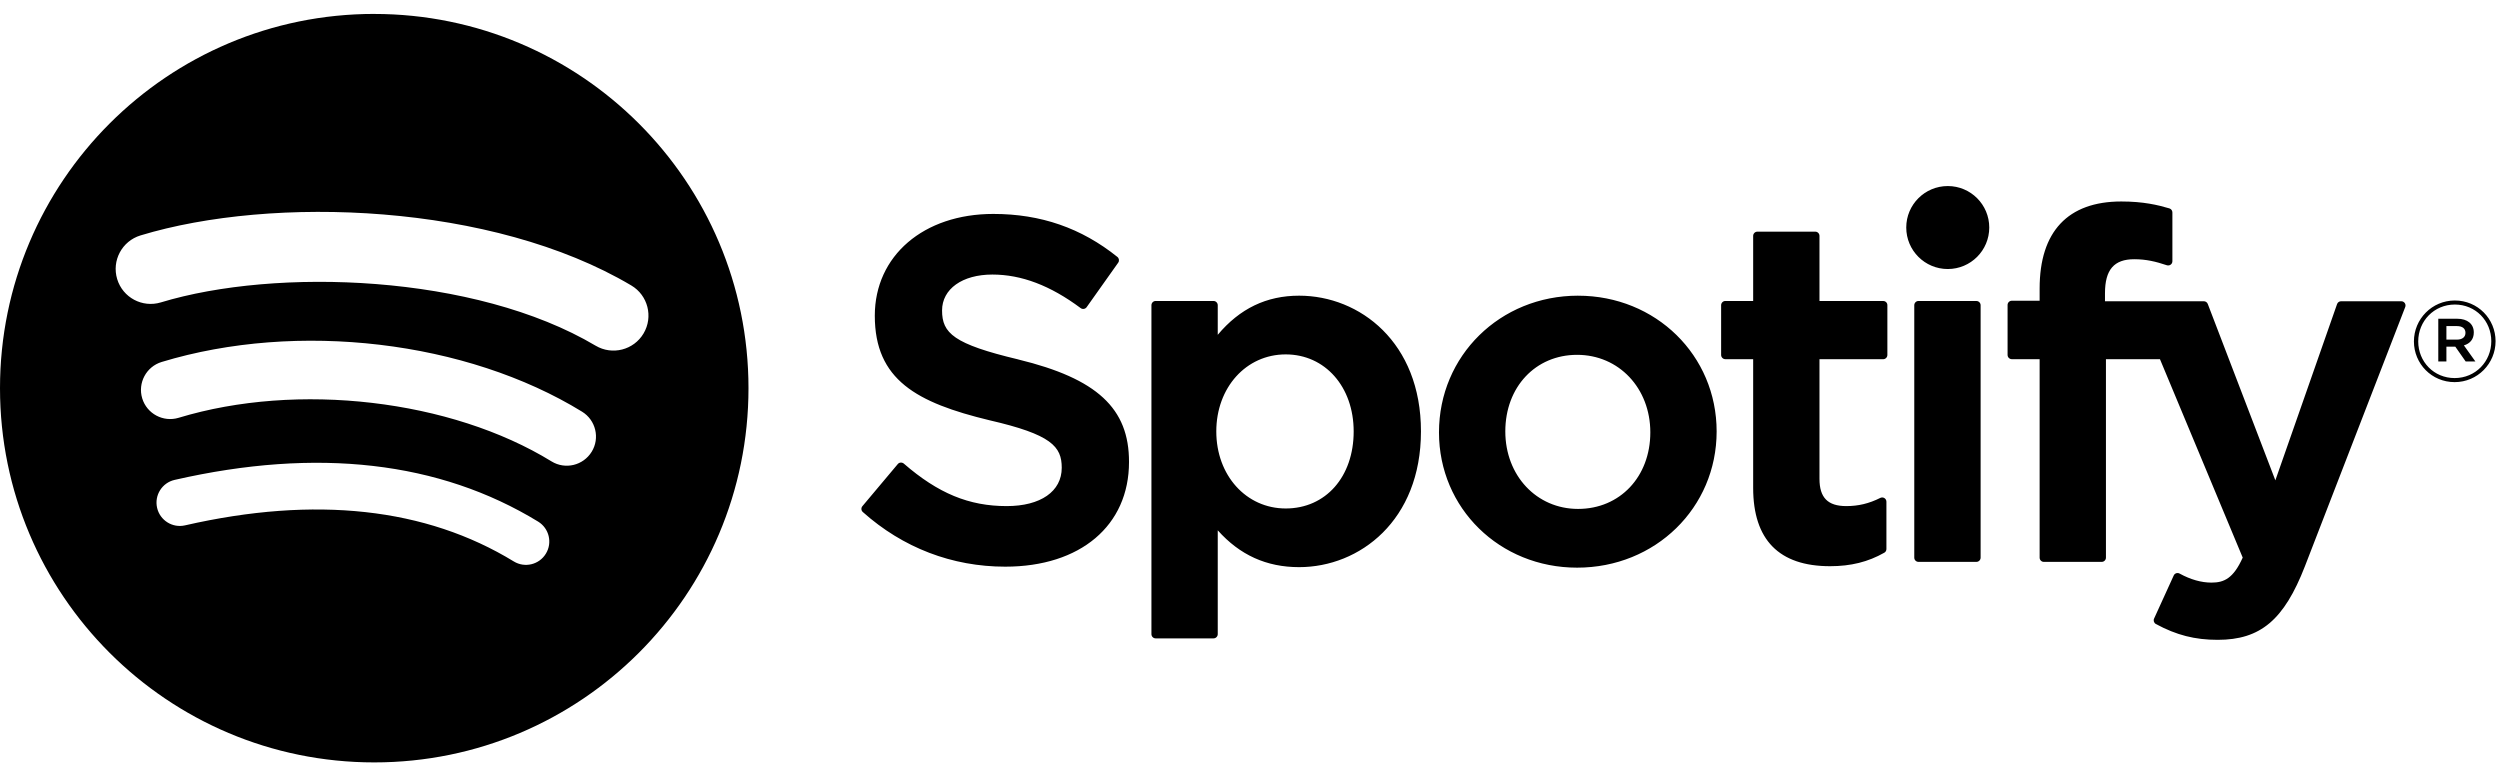
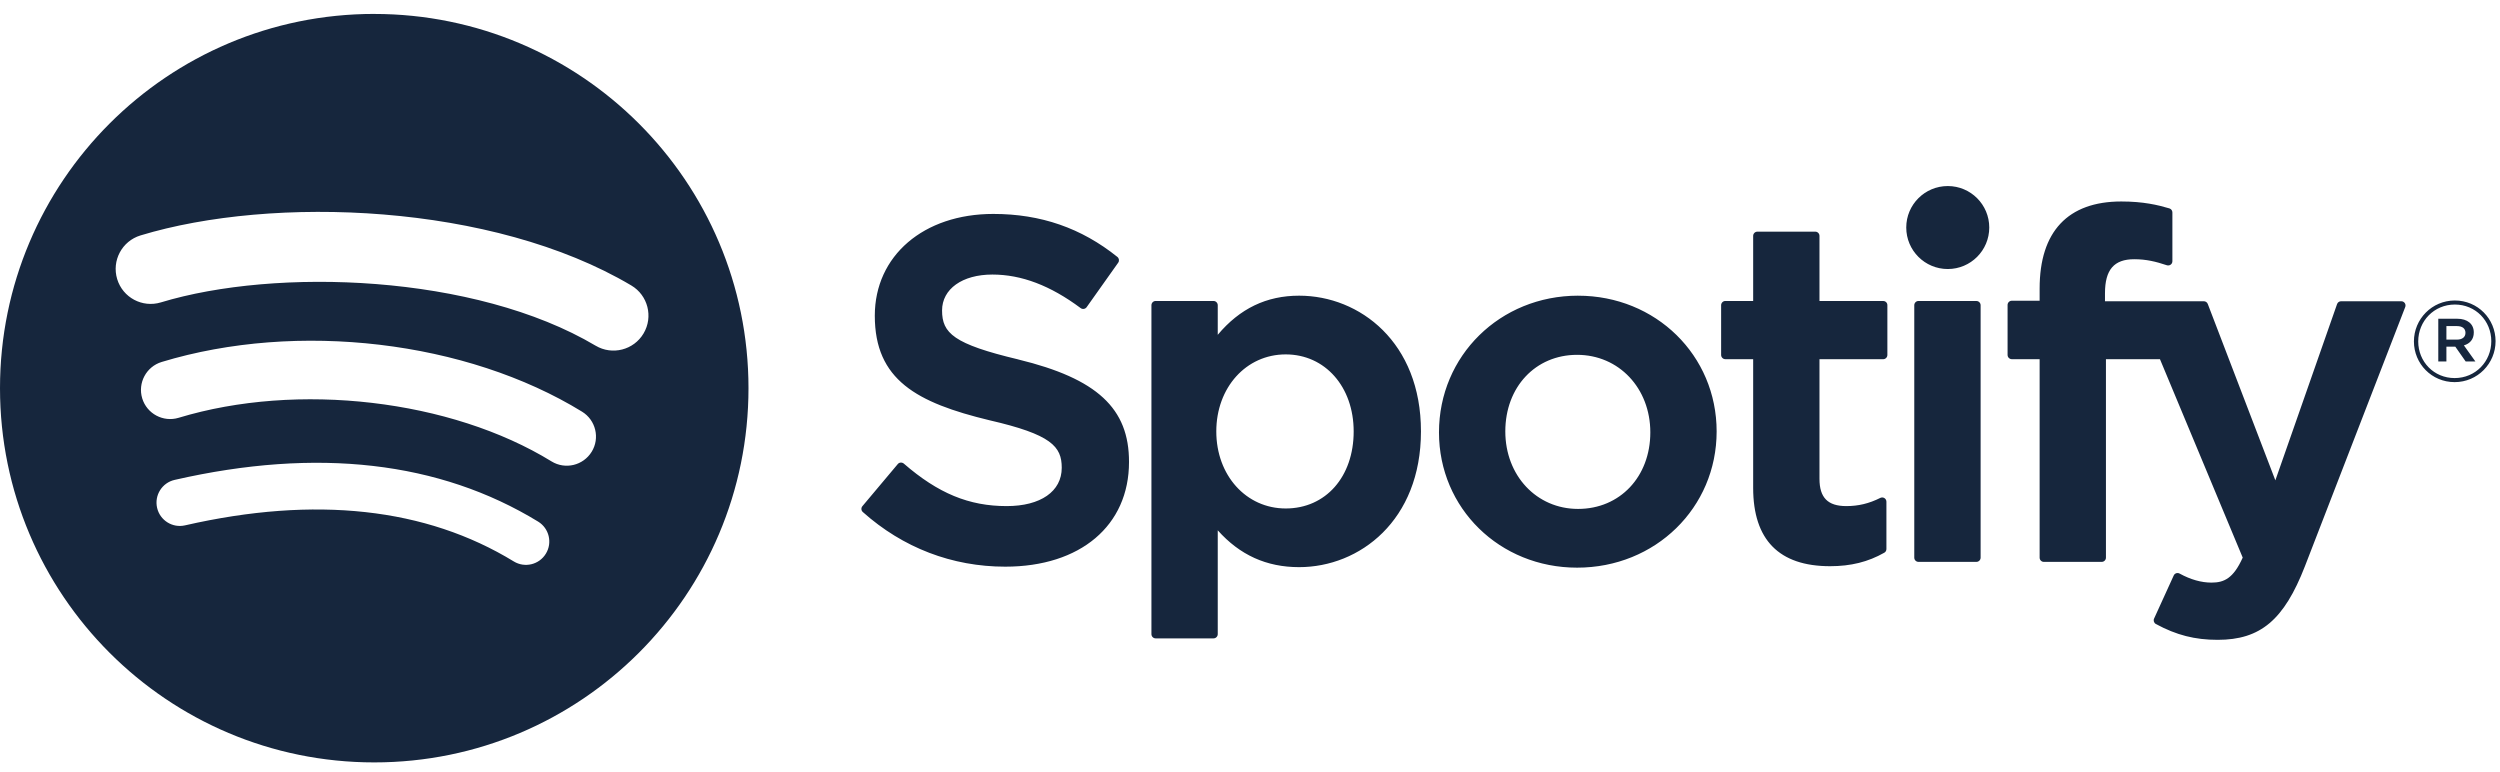
<svg xmlns="http://www.w3.org/2000/svg" width="162" height="50" viewBox="0 0 162 50" fill="none">
-   <path d="M24.251 0.902C10.858 0.902 0 11.76 0 25.153C0 38.547 10.858 49.404 24.251 49.404C37.645 49.404 48.502 38.547 48.502 25.153C48.502 11.761 37.645 0.904 24.251 0.904L24.251 0.902ZM35.372 35.879C34.937 36.593 34.006 36.817 33.294 36.382C27.599 32.901 20.431 32.115 11.99 34.043C11.176 34.23 10.366 33.72 10.18 32.907C9.994 32.093 10.502 31.282 11.317 31.097C20.555 28.985 28.479 29.894 34.871 33.8C35.583 34.237 35.809 35.167 35.372 35.879L35.372 35.879ZM38.34 29.276C37.792 30.166 36.628 30.445 35.74 29.899C29.223 25.893 19.285 24.732 11.575 27.073C10.575 27.375 9.518 26.811 9.215 25.813C8.914 24.813 9.478 23.759 10.476 23.455C19.283 20.783 30.232 22.077 37.718 26.677C38.607 27.224 38.888 28.389 38.34 29.277L38.34 29.276H38.34ZM38.595 22.4C30.778 17.758 17.884 17.331 10.422 19.596C9.223 19.959 7.956 19.283 7.593 18.085C7.23 16.886 7.906 15.62 9.105 15.255C17.671 12.655 31.912 13.157 40.91 18.499C41.988 19.139 42.342 20.531 41.703 21.607C41.066 22.685 39.67 23.04 38.596 22.4H38.595ZM65.979 23.29C61.791 22.291 61.046 21.591 61.046 20.118C61.046 18.727 62.356 17.791 64.304 17.791C66.192 17.791 68.064 18.502 70.027 19.965C70.086 20.01 70.16 20.027 70.234 20.016C70.307 20.005 70.372 19.964 70.415 19.904L72.459 17.022C72.543 16.903 72.52 16.739 72.407 16.649C70.071 14.774 67.44 13.863 64.366 13.863C59.845 13.863 56.687 16.576 56.687 20.458C56.687 24.621 59.411 26.095 64.118 27.233C68.125 28.156 68.801 28.929 68.801 30.311C68.801 31.843 67.434 32.795 65.233 32.795C62.789 32.795 60.796 31.972 58.566 30.04C58.51 29.993 58.434 29.971 58.364 29.975C58.29 29.981 58.223 30.015 58.176 30.072L55.884 32.8C55.788 32.913 55.8 33.082 55.911 33.18C58.506 35.496 61.697 36.72 65.141 36.72C70.012 36.72 73.16 34.058 73.16 29.938C73.169 26.46 71.087 24.534 65.987 23.294L65.979 23.29ZM84.182 19.16C82.07 19.16 80.338 19.992 78.91 21.696V19.778C78.91 19.627 78.787 19.503 78.636 19.503H74.887C74.735 19.503 74.613 19.627 74.613 19.778V41.092C74.613 41.244 74.735 41.367 74.887 41.367H78.636C78.787 41.367 78.91 41.244 78.91 41.092V34.364C80.339 35.968 82.071 36.751 84.182 36.751C88.106 36.751 92.078 33.73 92.078 27.957C92.083 22.182 88.11 19.16 84.186 19.16L84.182 19.16ZM87.718 27.957C87.718 30.897 85.907 32.949 83.314 32.949C80.75 32.949 78.816 30.804 78.816 27.957C78.816 25.11 80.75 22.965 83.314 22.965C85.865 22.965 87.718 25.064 87.718 27.956L87.718 27.957ZM102.258 19.16C97.205 19.16 93.246 23.051 93.246 28.019C93.246 32.934 97.178 36.784 102.196 36.784C107.267 36.784 111.238 32.906 111.238 27.957C111.238 23.025 107.294 19.161 102.258 19.161L102.258 19.16ZM102.258 32.978C99.57 32.978 97.544 30.818 97.544 27.955C97.544 25.08 99.5 22.993 102.196 22.993C104.901 22.993 106.941 25.153 106.941 28.018C106.941 30.893 104.972 32.978 102.258 32.978H102.258ZM122.028 19.503H117.902V15.285C117.902 15.134 117.78 15.011 117.629 15.011H113.88C113.728 15.011 113.605 15.134 113.605 15.285V19.503H111.803C111.652 19.503 111.529 19.627 111.529 19.778V23C111.529 23.151 111.652 23.275 111.803 23.275H113.605V31.613C113.605 34.982 115.282 36.69 118.59 36.69C119.934 36.69 121.05 36.413 122.102 35.816C122.187 35.769 122.24 35.676 122.24 35.579V32.51C122.24 32.416 122.191 32.326 122.11 32.276C122.028 32.225 121.926 32.223 121.843 32.264C121.121 32.627 120.422 32.795 119.642 32.795C118.439 32.795 117.902 32.249 117.902 31.025V23.277H122.028C122.18 23.277 122.302 23.153 122.302 23.002V19.78C122.307 19.628 122.186 19.505 122.032 19.505L122.028 19.503ZM136.403 19.52V19.002C136.403 17.478 136.988 16.798 138.298 16.798C139.08 16.798 139.708 16.953 140.411 17.188C140.497 17.215 140.588 17.201 140.658 17.15C140.731 17.098 140.771 17.015 140.771 16.927V13.768C140.771 13.647 140.694 13.54 140.577 13.504C139.835 13.283 138.884 13.056 137.461 13.056C133.998 13.056 132.168 15.007 132.168 18.694V19.487H130.367C130.215 19.487 130.091 19.61 130.091 19.762V23C130.091 23.151 130.215 23.275 130.367 23.275H132.168V36.136C132.168 36.287 132.29 36.41 132.441 36.41H136.19C136.342 36.41 136.465 36.287 136.465 36.136V23.276H139.966L145.328 36.133C144.719 37.484 144.121 37.753 143.304 37.753C142.643 37.753 141.947 37.556 141.236 37.166C141.169 37.13 141.09 37.123 141.018 37.146C140.946 37.171 140.886 37.224 140.856 37.294L139.585 40.082C139.524 40.214 139.576 40.368 139.703 40.437C141.03 41.155 142.227 41.461 143.707 41.461C146.476 41.461 148.006 40.172 149.355 36.703L155.859 19.895C155.892 19.811 155.882 19.715 155.83 19.64C155.779 19.566 155.696 19.521 155.605 19.521H151.702C151.585 19.521 151.48 19.595 151.442 19.705L147.443 31.126L143.064 19.698C143.024 19.591 142.922 19.521 142.808 19.521H136.402L136.403 19.52ZM128.069 19.503H124.32C124.168 19.503 124.045 19.627 124.045 19.778V36.136C124.045 36.287 124.168 36.41 124.32 36.41H128.069C128.22 36.41 128.344 36.287 128.344 36.136V19.779C128.344 19.706 128.315 19.636 128.263 19.585C128.212 19.533 128.142 19.504 128.069 19.505L128.069 19.503ZM126.216 12.056C124.73 12.056 123.525 13.258 123.525 14.743C123.525 16.23 124.731 17.433 126.216 17.433C127.7 17.433 128.904 16.23 128.904 14.743C128.904 13.258 127.7 12.056 126.217 12.056H126.216ZM159.061 24.762C157.577 24.762 156.422 23.571 156.422 22.124C156.422 20.677 157.592 19.472 159.074 19.472C160.558 19.472 161.713 20.663 161.713 22.109C161.713 23.556 160.543 24.762 159.06 24.762H159.061ZM159.075 19.734C157.723 19.734 156.701 20.808 156.701 22.124C156.701 23.439 157.716 24.499 159.061 24.499C160.413 24.499 161.436 23.425 161.436 22.109C161.436 20.794 160.42 19.734 159.076 19.734H159.075H159.075ZM159.66 22.38L160.406 23.425H159.777L159.105 22.466H158.527V23.425H158.001V20.655H159.236C159.879 20.655 160.302 20.985 160.302 21.539C160.305 21.993 160.042 22.27 159.662 22.38H159.66V22.38ZM159.214 21.131H158.527V22.007H159.214C159.557 22.007 159.762 21.839 159.762 21.568C159.762 21.283 159.556 21.131 159.214 21.131H159.214Z" fill="black" />
+   <path d="M24.251 0.902C10.858 0.902 0 11.76 0 25.153C0 38.547 10.858 49.404 24.251 49.404C37.645 49.404 48.502 38.547 48.502 25.153C48.502 11.761 37.645 0.904 24.251 0.904L24.251 0.902ZM35.372 35.879C34.937 36.593 34.006 36.817 33.294 36.382C27.599 32.901 20.431 32.115 11.99 34.043C11.176 34.23 10.366 33.72 10.18 32.907C9.994 32.093 10.502 31.282 11.317 31.097C20.555 28.985 28.479 29.894 34.871 33.8C35.583 34.237 35.809 35.167 35.372 35.879L35.372 35.879ZM38.34 29.276C37.792 30.166 36.628 30.445 35.74 29.899C29.223 25.893 19.285 24.732 11.575 27.073C10.575 27.375 9.518 26.811 9.215 25.813C8.914 24.813 9.478 23.759 10.476 23.455C19.283 20.783 30.232 22.077 37.718 26.677C38.607 27.224 38.888 28.389 38.34 29.277L38.34 29.276H38.34ZM38.595 22.4C30.778 17.758 17.884 17.331 10.422 19.596C9.223 19.959 7.956 19.283 7.593 18.085C7.23 16.886 7.906 15.62 9.105 15.255C17.671 12.655 31.912 13.157 40.91 18.499C41.988 19.139 42.342 20.531 41.703 21.607C41.066 22.685 39.67 23.04 38.596 22.4H38.595ZM65.979 23.29C61.791 22.291 61.046 21.591 61.046 20.118C61.046 18.727 62.356 17.791 64.304 17.791C66.192 17.791 68.064 18.502 70.027 19.965C70.086 20.01 70.16 20.027 70.234 20.016C70.307 20.005 70.372 19.964 70.415 19.904L72.459 17.022C72.543 16.903 72.52 16.739 72.407 16.649C70.071 14.774 67.44 13.863 64.366 13.863C59.845 13.863 56.687 16.576 56.687 20.458C56.687 24.621 59.411 26.095 64.118 27.233C68.125 28.156 68.801 28.929 68.801 30.311C68.801 31.843 67.434 32.795 65.233 32.795C62.789 32.795 60.796 31.972 58.566 30.04C58.51 29.993 58.434 29.971 58.364 29.975C58.29 29.981 58.223 30.015 58.176 30.072L55.884 32.8C55.788 32.913 55.8 33.082 55.911 33.18C58.506 35.496 61.697 36.72 65.141 36.72C70.012 36.72 73.16 34.058 73.16 29.938C73.169 26.46 71.087 24.534 65.987 23.294L65.979 23.29ZM84.182 19.16C82.07 19.16 80.338 19.992 78.91 21.696V19.778C78.91 19.627 78.787 19.503 78.636 19.503H74.887C74.735 19.503 74.613 19.627 74.613 19.778V41.092C74.613 41.244 74.735 41.367 74.887 41.367H78.636C78.787 41.367 78.91 41.244 78.91 41.092V34.364C80.339 35.968 82.071 36.751 84.182 36.751C88.106 36.751 92.078 33.73 92.078 27.957C92.083 22.182 88.11 19.16 84.186 19.16L84.182 19.16ZM87.718 27.957C87.718 30.897 85.907 32.949 83.314 32.949C80.75 32.949 78.816 30.804 78.816 27.957C78.816 25.11 80.75 22.965 83.314 22.965C85.865 22.965 87.718 25.064 87.718 27.956L87.718 27.957ZM102.258 19.16C97.205 19.16 93.246 23.051 93.246 28.019C93.246 32.934 97.178 36.784 102.196 36.784C107.267 36.784 111.238 32.906 111.238 27.957C111.238 23.025 107.294 19.161 102.258 19.161L102.258 19.16ZM102.258 32.978C99.57 32.978 97.544 30.818 97.544 27.955C97.544 25.08 99.5 22.993 102.196 22.993C104.901 22.993 106.941 25.153 106.941 28.018C106.941 30.893 104.972 32.978 102.258 32.978H102.258ZM122.028 19.503H117.902V15.285C117.902 15.134 117.78 15.011 117.629 15.011H113.88C113.728 15.011 113.605 15.134 113.605 15.285V19.503H111.803C111.652 19.503 111.529 19.627 111.529 19.778V23C111.529 23.151 111.652 23.275 111.803 23.275H113.605V31.613C113.605 34.982 115.282 36.69 118.59 36.69C119.934 36.69 121.05 36.413 122.102 35.816C122.187 35.769 122.24 35.676 122.24 35.579V32.51C122.24 32.416 122.191 32.326 122.11 32.276C122.028 32.225 121.926 32.223 121.843 32.264C121.121 32.627 120.422 32.795 119.642 32.795C118.439 32.795 117.902 32.249 117.902 31.025V23.277H122.028C122.18 23.277 122.302 23.153 122.302 23.002V19.78C122.307 19.628 122.186 19.505 122.032 19.505L122.028 19.503ZM136.403 19.52V19.002C136.403 17.478 136.988 16.798 138.298 16.798C139.08 16.798 139.708 16.953 140.411 17.188C140.497 17.215 140.588 17.201 140.658 17.15C140.731 17.098 140.771 17.015 140.771 16.927V13.768C140.771 13.647 140.694 13.54 140.577 13.504C139.835 13.283 138.884 13.056 137.461 13.056C133.998 13.056 132.168 15.007 132.168 18.694V19.487H130.367C130.215 19.487 130.091 19.61 130.091 19.762V23C130.091 23.151 130.215 23.275 130.367 23.275H132.168V36.136C132.168 36.287 132.29 36.41 132.441 36.41H136.19C136.342 36.41 136.465 36.287 136.465 36.136V23.276H139.966L145.328 36.133C144.719 37.484 144.121 37.753 143.304 37.753C142.643 37.753 141.947 37.556 141.236 37.166C141.169 37.13 141.09 37.123 141.018 37.146C140.946 37.171 140.886 37.224 140.856 37.294L139.585 40.082C139.524 40.214 139.576 40.368 139.703 40.437C141.03 41.155 142.227 41.461 143.707 41.461C146.476 41.461 148.006 40.172 149.355 36.703L155.859 19.895C155.892 19.811 155.882 19.715 155.83 19.64C155.779 19.566 155.696 19.521 155.605 19.521H151.702C151.585 19.521 151.48 19.595 151.442 19.705L147.443 31.126L143.064 19.698C143.024 19.591 142.922 19.521 142.808 19.521H136.402L136.403 19.52ZM128.069 19.503H124.32C124.168 19.503 124.045 19.627 124.045 19.778V36.136C124.045 36.287 124.168 36.41 124.32 36.41H128.069C128.22 36.41 128.344 36.287 128.344 36.136V19.779C128.344 19.706 128.315 19.636 128.263 19.585C128.212 19.533 128.142 19.504 128.069 19.505L128.069 19.503ZM126.216 12.056C124.73 12.056 123.525 13.258 123.525 14.743C123.525 16.23 124.731 17.433 126.216 17.433C127.7 17.433 128.904 16.23 128.904 14.743C128.904 13.258 127.7 12.056 126.217 12.056H126.216ZM159.061 24.762C157.577 24.762 156.422 23.571 156.422 22.124C156.422 20.677 157.592 19.472 159.074 19.472C160.558 19.472 161.713 20.663 161.713 22.109C161.713 23.556 160.543 24.762 159.06 24.762H159.061ZM159.075 19.734C157.723 19.734 156.701 20.808 156.701 22.124C156.701 23.439 157.716 24.499 159.061 24.499C160.413 24.499 161.436 23.425 161.436 22.109C161.436 20.794 160.42 19.734 159.076 19.734H159.075H159.075ZM159.66 22.38L160.406 23.425H159.777L159.105 22.466H158.527V23.425H158.001V20.655H159.236C159.879 20.655 160.302 20.985 160.302 21.539C160.305 21.993 160.042 22.27 159.662 22.38H159.66V22.38ZM159.214 21.131H158.527V22.007H159.214C159.557 22.007 159.762 21.839 159.762 21.568C159.762 21.283 159.556 21.131 159.214 21.131H159.214Z" fill="#16263D" />
</svg>
